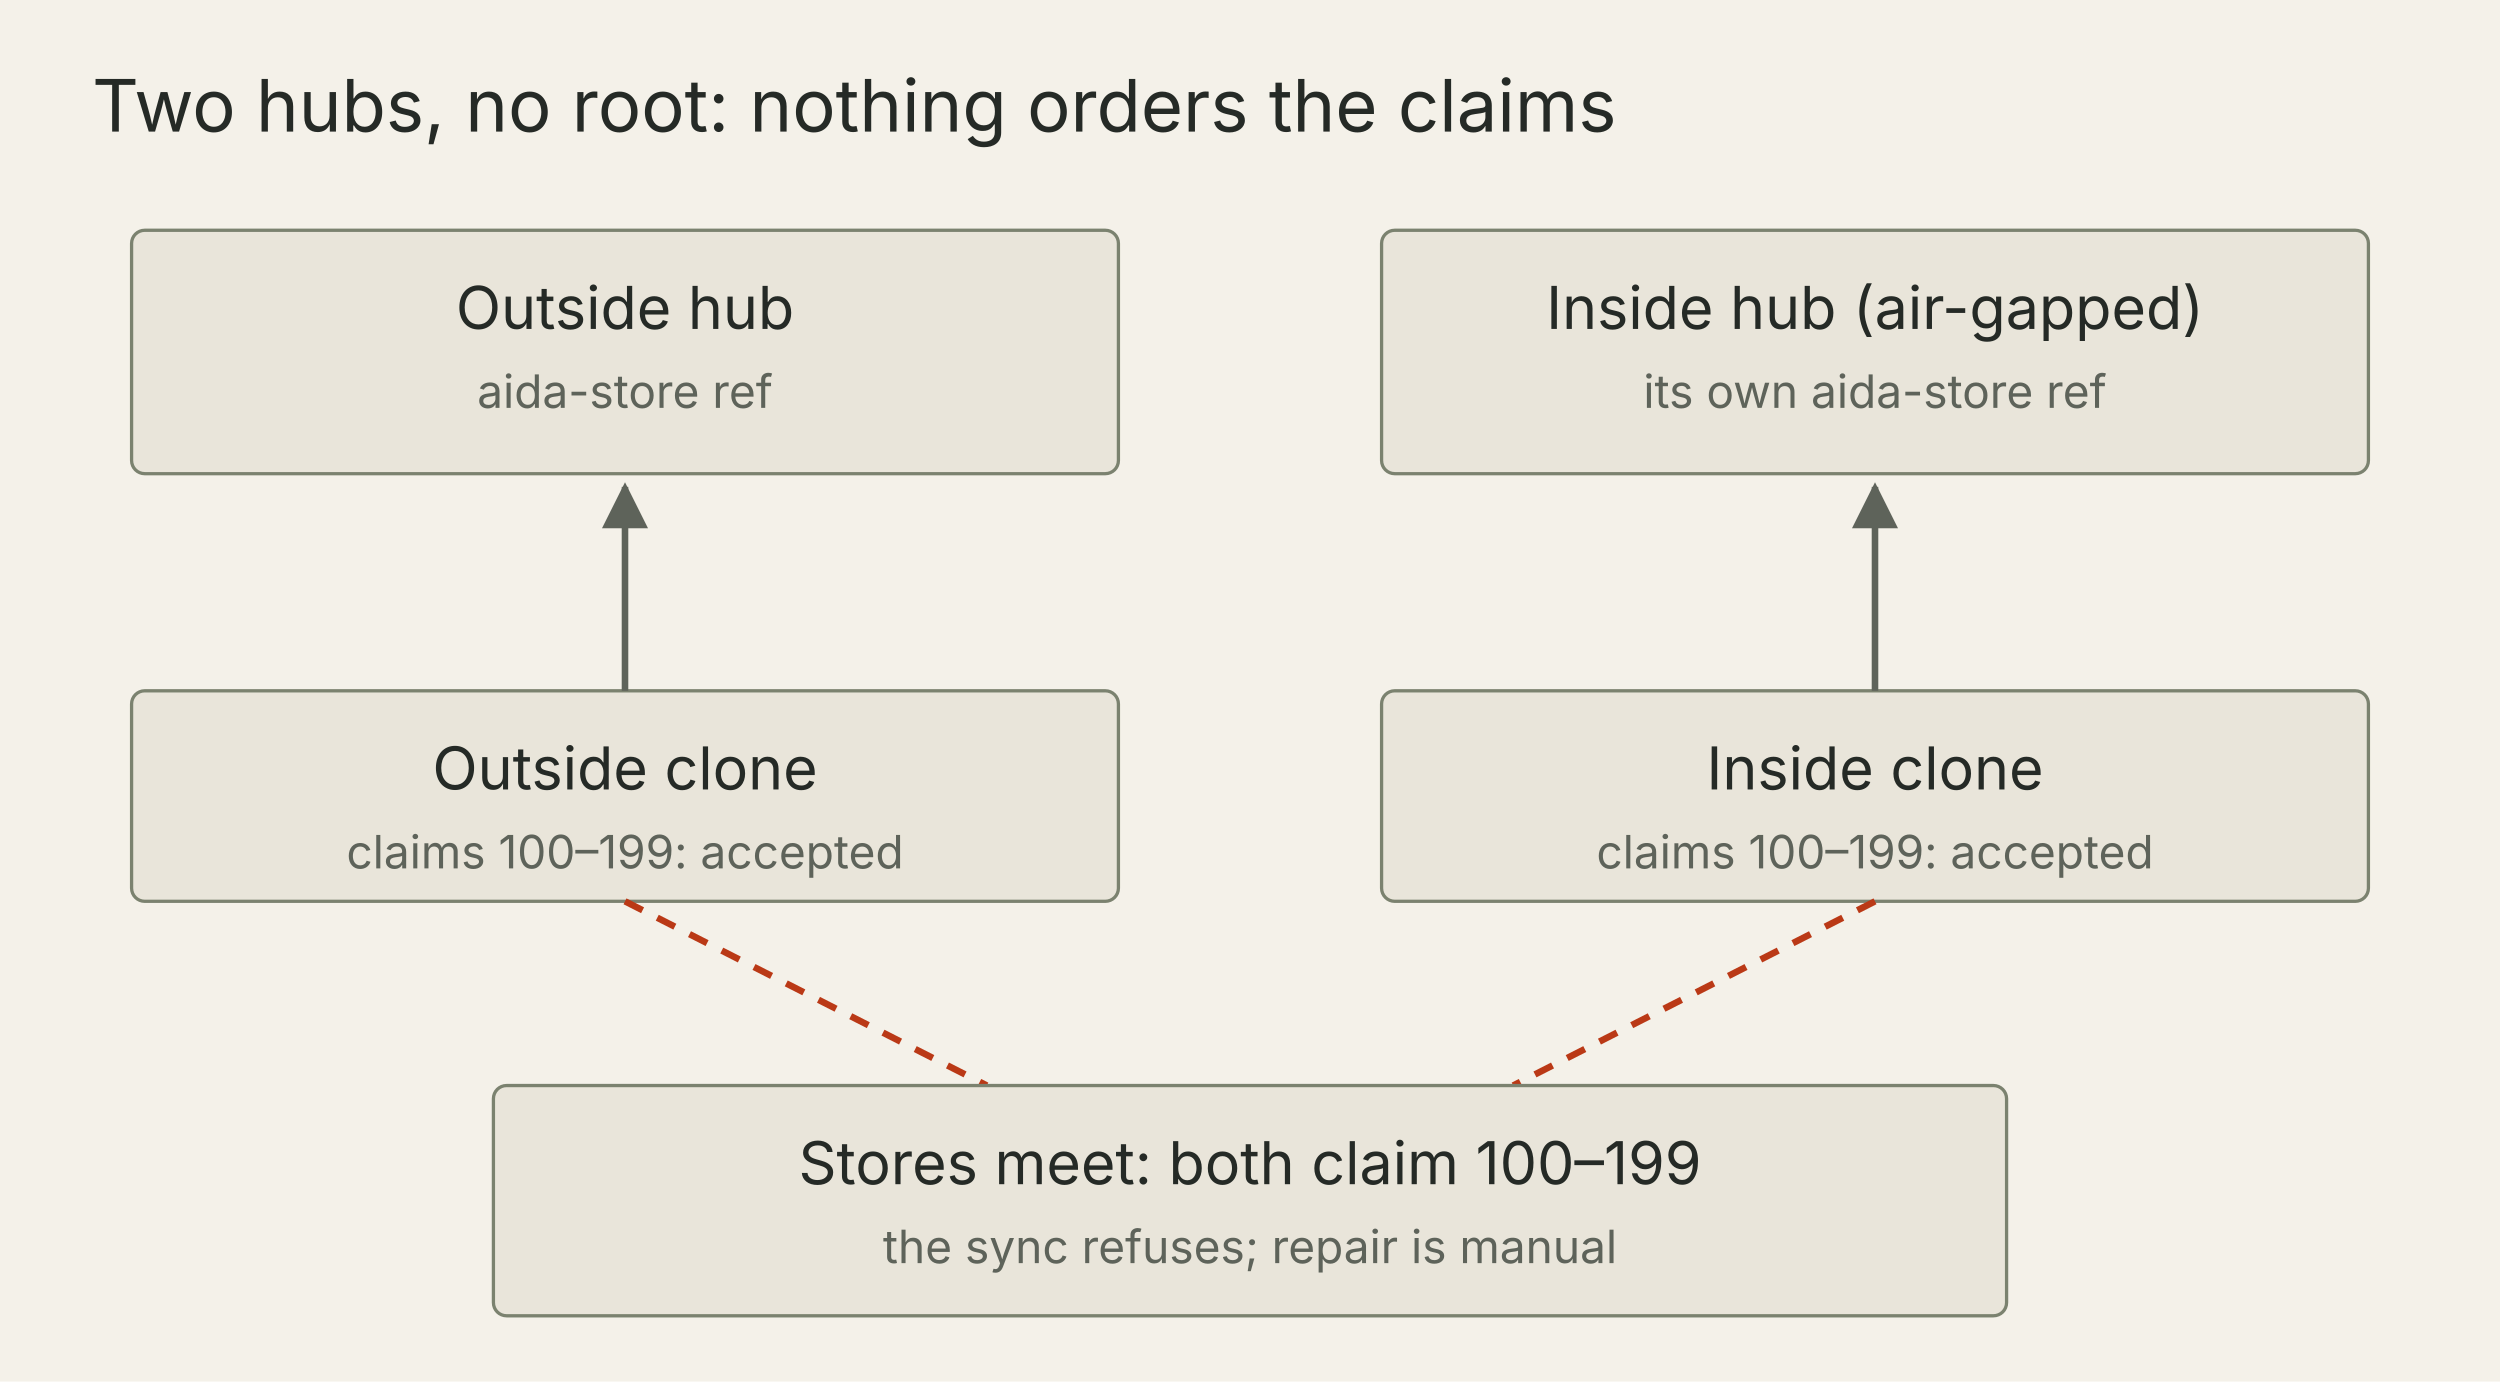
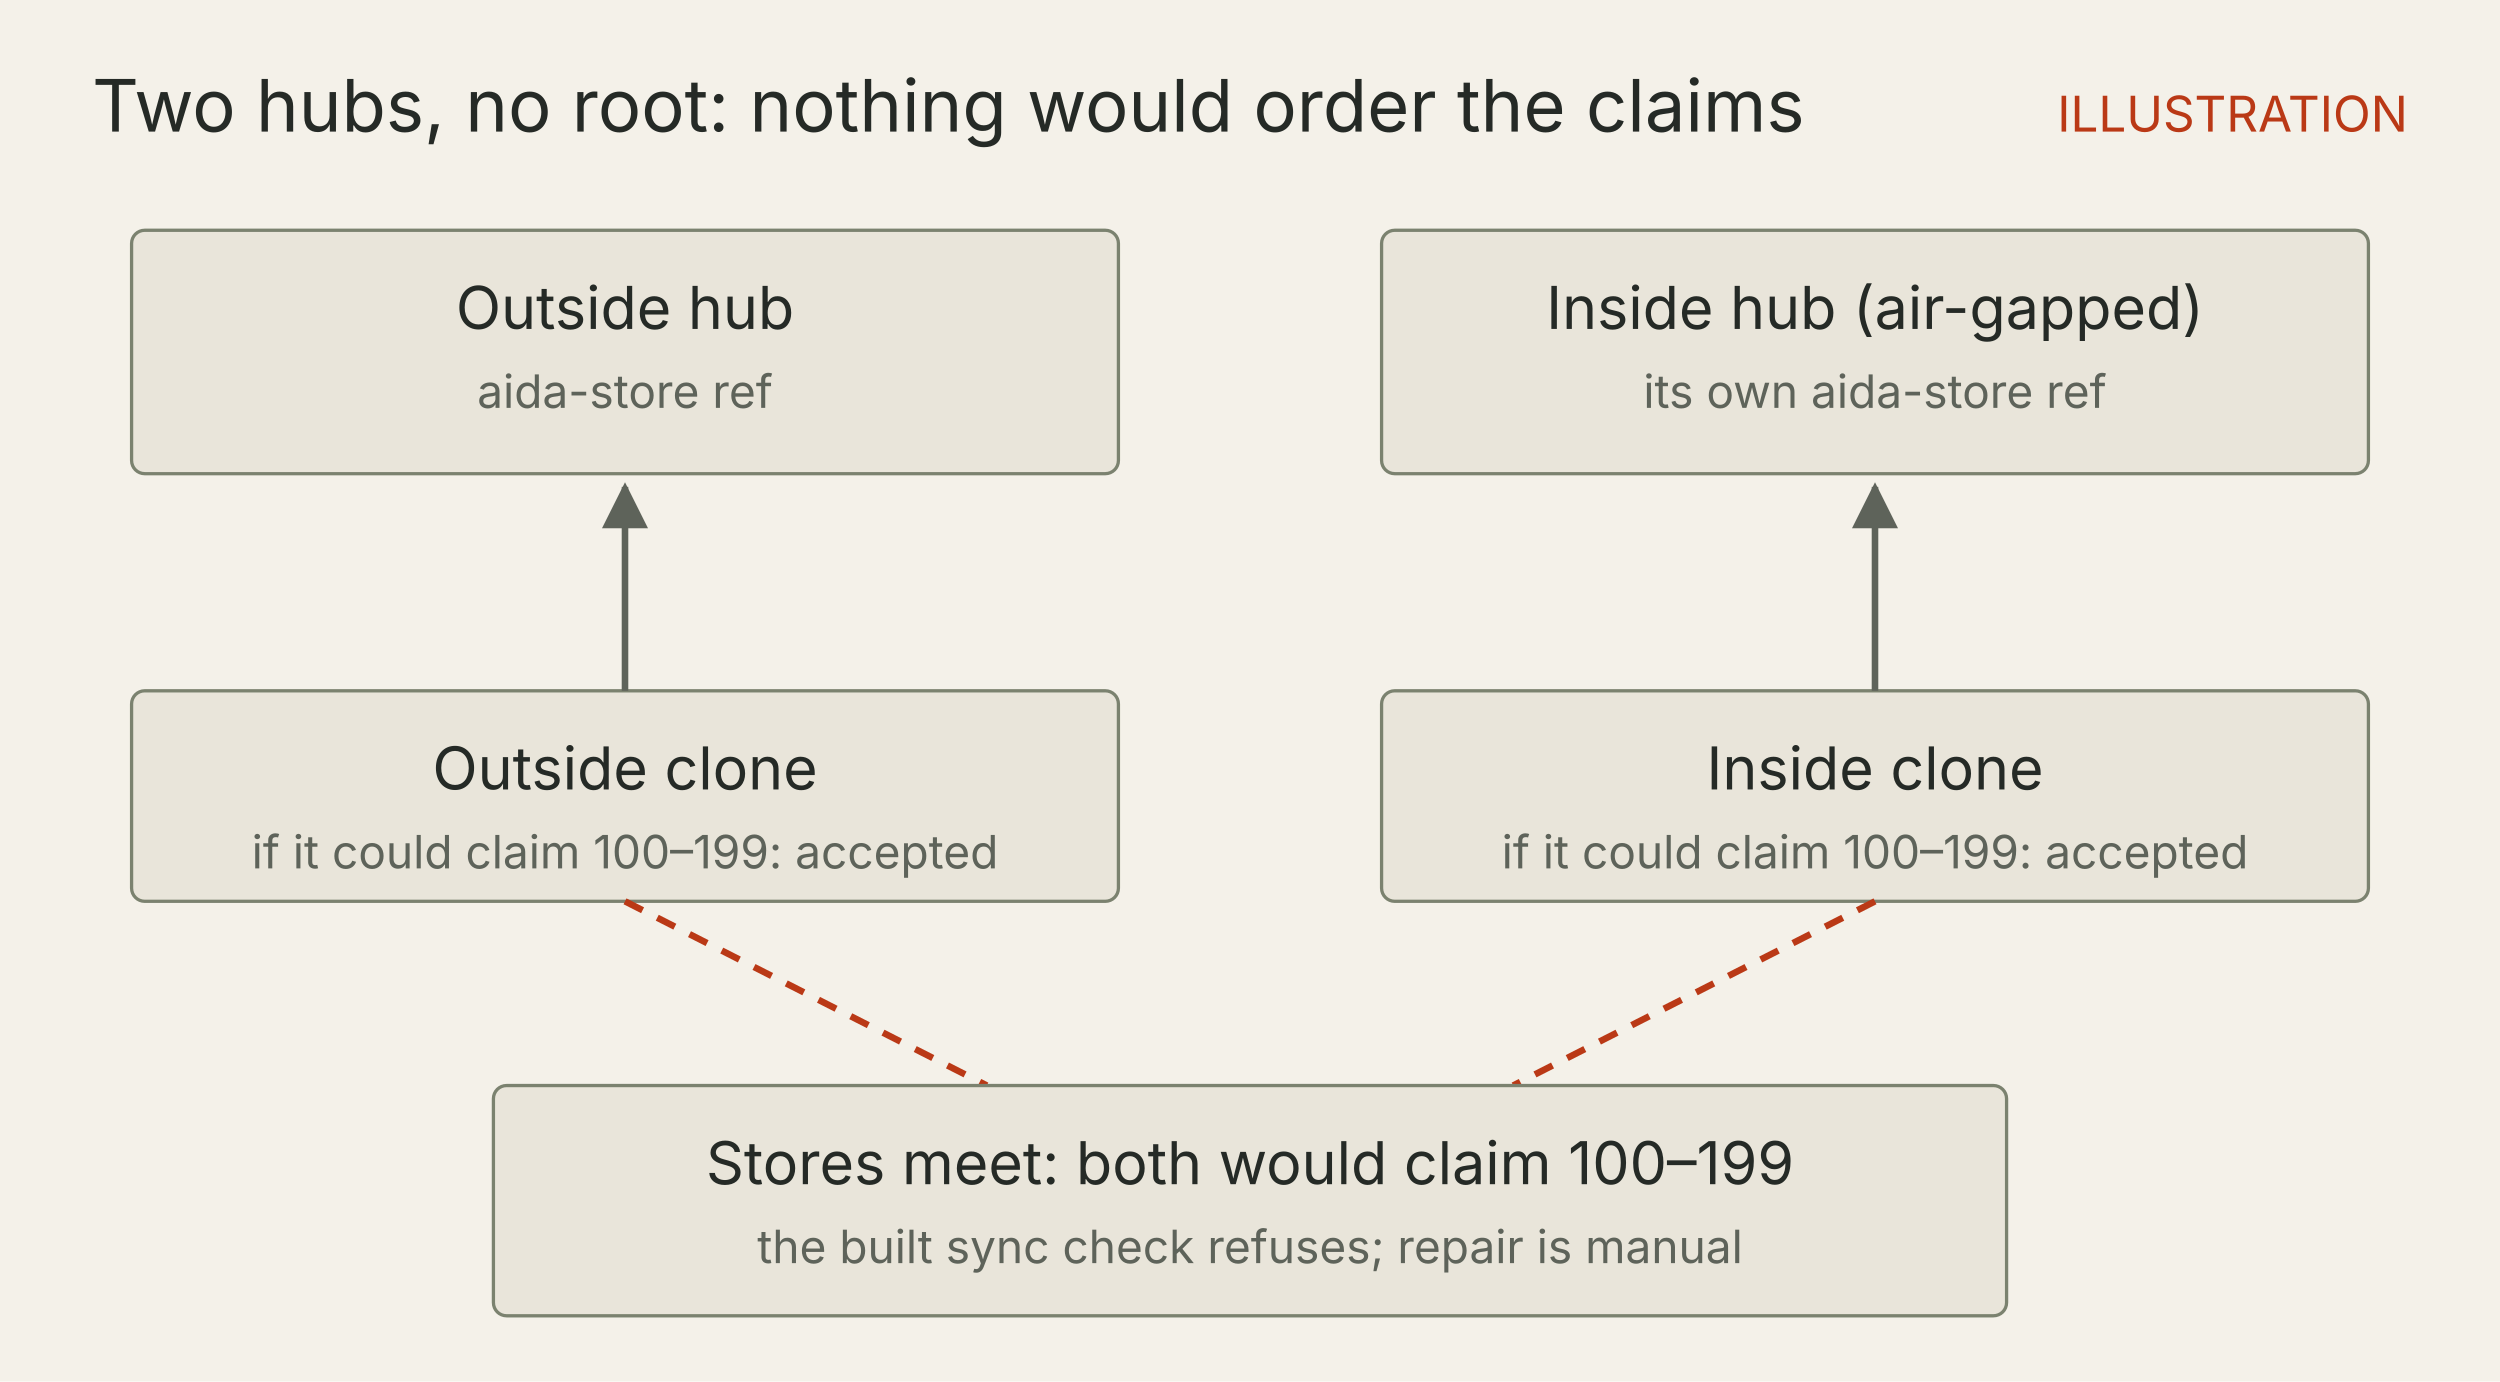
<svg xmlns="http://www.w3.org/2000/svg" viewBox="0 0 760 420" role="img" aria-labelledby="title desc">
  <style>.bg{fill:#f4f1e9}.panel{fill:#e9e5da;stroke:#7b826f}.ink{fill:#252a26}.muted{fill:#5e635a}.accent{fill:#ba3916}.edge{stroke:#5e635a;stroke-width:2;fill:none}.bad{stroke:#ba3916;stroke-width:2;fill:none;stroke-dasharray:6 5}.used{fill:#5e635a}.mine{fill:#ba3916}.free{fill:#f4f1e9;stroke:#7b826f}.poolA{fill:#d9d3c2;stroke:#7b826f}.poolB{fill:#cfd6c4;stroke:#7b826f}text{font-family:Inter,"Helvetica Neue",Arial,sans-serif}@media (prefers-color-scheme: dark){.bg{fill:#172116}.panel{fill:#263422;stroke:#75806b}.ink{fill:#f4f1e9}.muted{fill:#cbd0c4}.accent{fill:#ffb485}.edge{stroke:#cbd0c4}.bad{stroke:#ffb485}.used{fill:#75806b}.mine{fill:#ffb485}.free{fill:#172116;stroke:#75806b}.poolA{fill:#33432e;stroke:#75806b}.poolB{fill:#2b3a35;stroke:#75806b}}</style>
  <defs>
    <marker id="arrow" viewBox="0 0 10 10" refX="9" refY="5" markerWidth="7" markerHeight="7" orient="auto-start-reverse">
      <path d="M0 0L10 5L0 10z" class="muted" />
    </marker>
  </defs>
  <rect class="bg" width="760" height="420" />
-   <text class="ink" x="28" y="40" font-size="22" text-anchor="start">Two hubs, no root: nothing orders the claims</text>
+   <text class="ink" x="28" y="40" font-size="22" text-anchor="start">Two hubs, no root: nothing would order the claims</text>
+   <text class="accent" x="732" y="40" font-size="15" text-anchor="end">ILLUSTRATION</text>
  <rect class="panel" x="40" y="70" width="300" height="74" rx="4" />
  <text class="ink" x="190.0" y="100" font-size="18" text-anchor="middle">Outside hub</text>
  <text class="muted" x="190.0" y="124" font-size="14" text-anchor="middle">aida-store ref</text>
  <rect class="panel" x="420" y="70" width="300" height="74" rx="4" />
  <text class="ink" x="570.0" y="100" font-size="18" text-anchor="middle">Inside hub (air-gapped)</text>
  <text class="muted" x="570.0" y="124" font-size="14" text-anchor="middle">its own aida-store ref</text>
  <rect class="panel" x="40" y="210" width="300" height="64" rx="4" />
  <text class="ink" x="190.0" y="240" font-size="18" text-anchor="middle">Outside clone</text>
-   <text class="muted" x="190.0" y="264" font-size="14" text-anchor="middle">claims 100–199: accepted</text>
+   <text class="muted" x="190.0" y="264" font-size="14" text-anchor="middle">if it could claim 100–199: accepted</text>
  <rect class="panel" x="420" y="210" width="300" height="64" rx="4" />
  <text class="ink" x="570.0" y="240" font-size="18" text-anchor="middle">Inside clone</text>
-   <text class="muted" x="570.0" y="264" font-size="14" text-anchor="middle">claims 100–199: accepted</text>
+   <text class="muted" x="570.0" y="264" font-size="14" text-anchor="middle">if it could claim 100–199: accepted</text>
  <path class="edge" d="M190 210L190 148" marker-end="url(#arrow)" />
  <path class="edge" d="M570 210L570 148" marker-end="url(#arrow)" />
  <path class="bad" d="M190 274L300 330" />
  <path class="bad" d="M570 274L460 330" />
  <rect class="panel" x="150" y="330" width="460" height="70" rx="4" />
-   <text class="ink" x="380.0" y="360" font-size="18" text-anchor="middle">Stores meet: both claim 100–199</text>
-   <text class="muted" x="380.0" y="384" font-size="14" text-anchor="middle">the sync refuses; repair is manual</text>
+   <text class="ink" x="380.0" y="360" font-size="18" text-anchor="middle">Stores meet: both would claim 100–199</text>
+   <text class="muted" x="380.0" y="384" font-size="14" text-anchor="middle">the built sync check refuses; repair is manual</text>
</svg>
